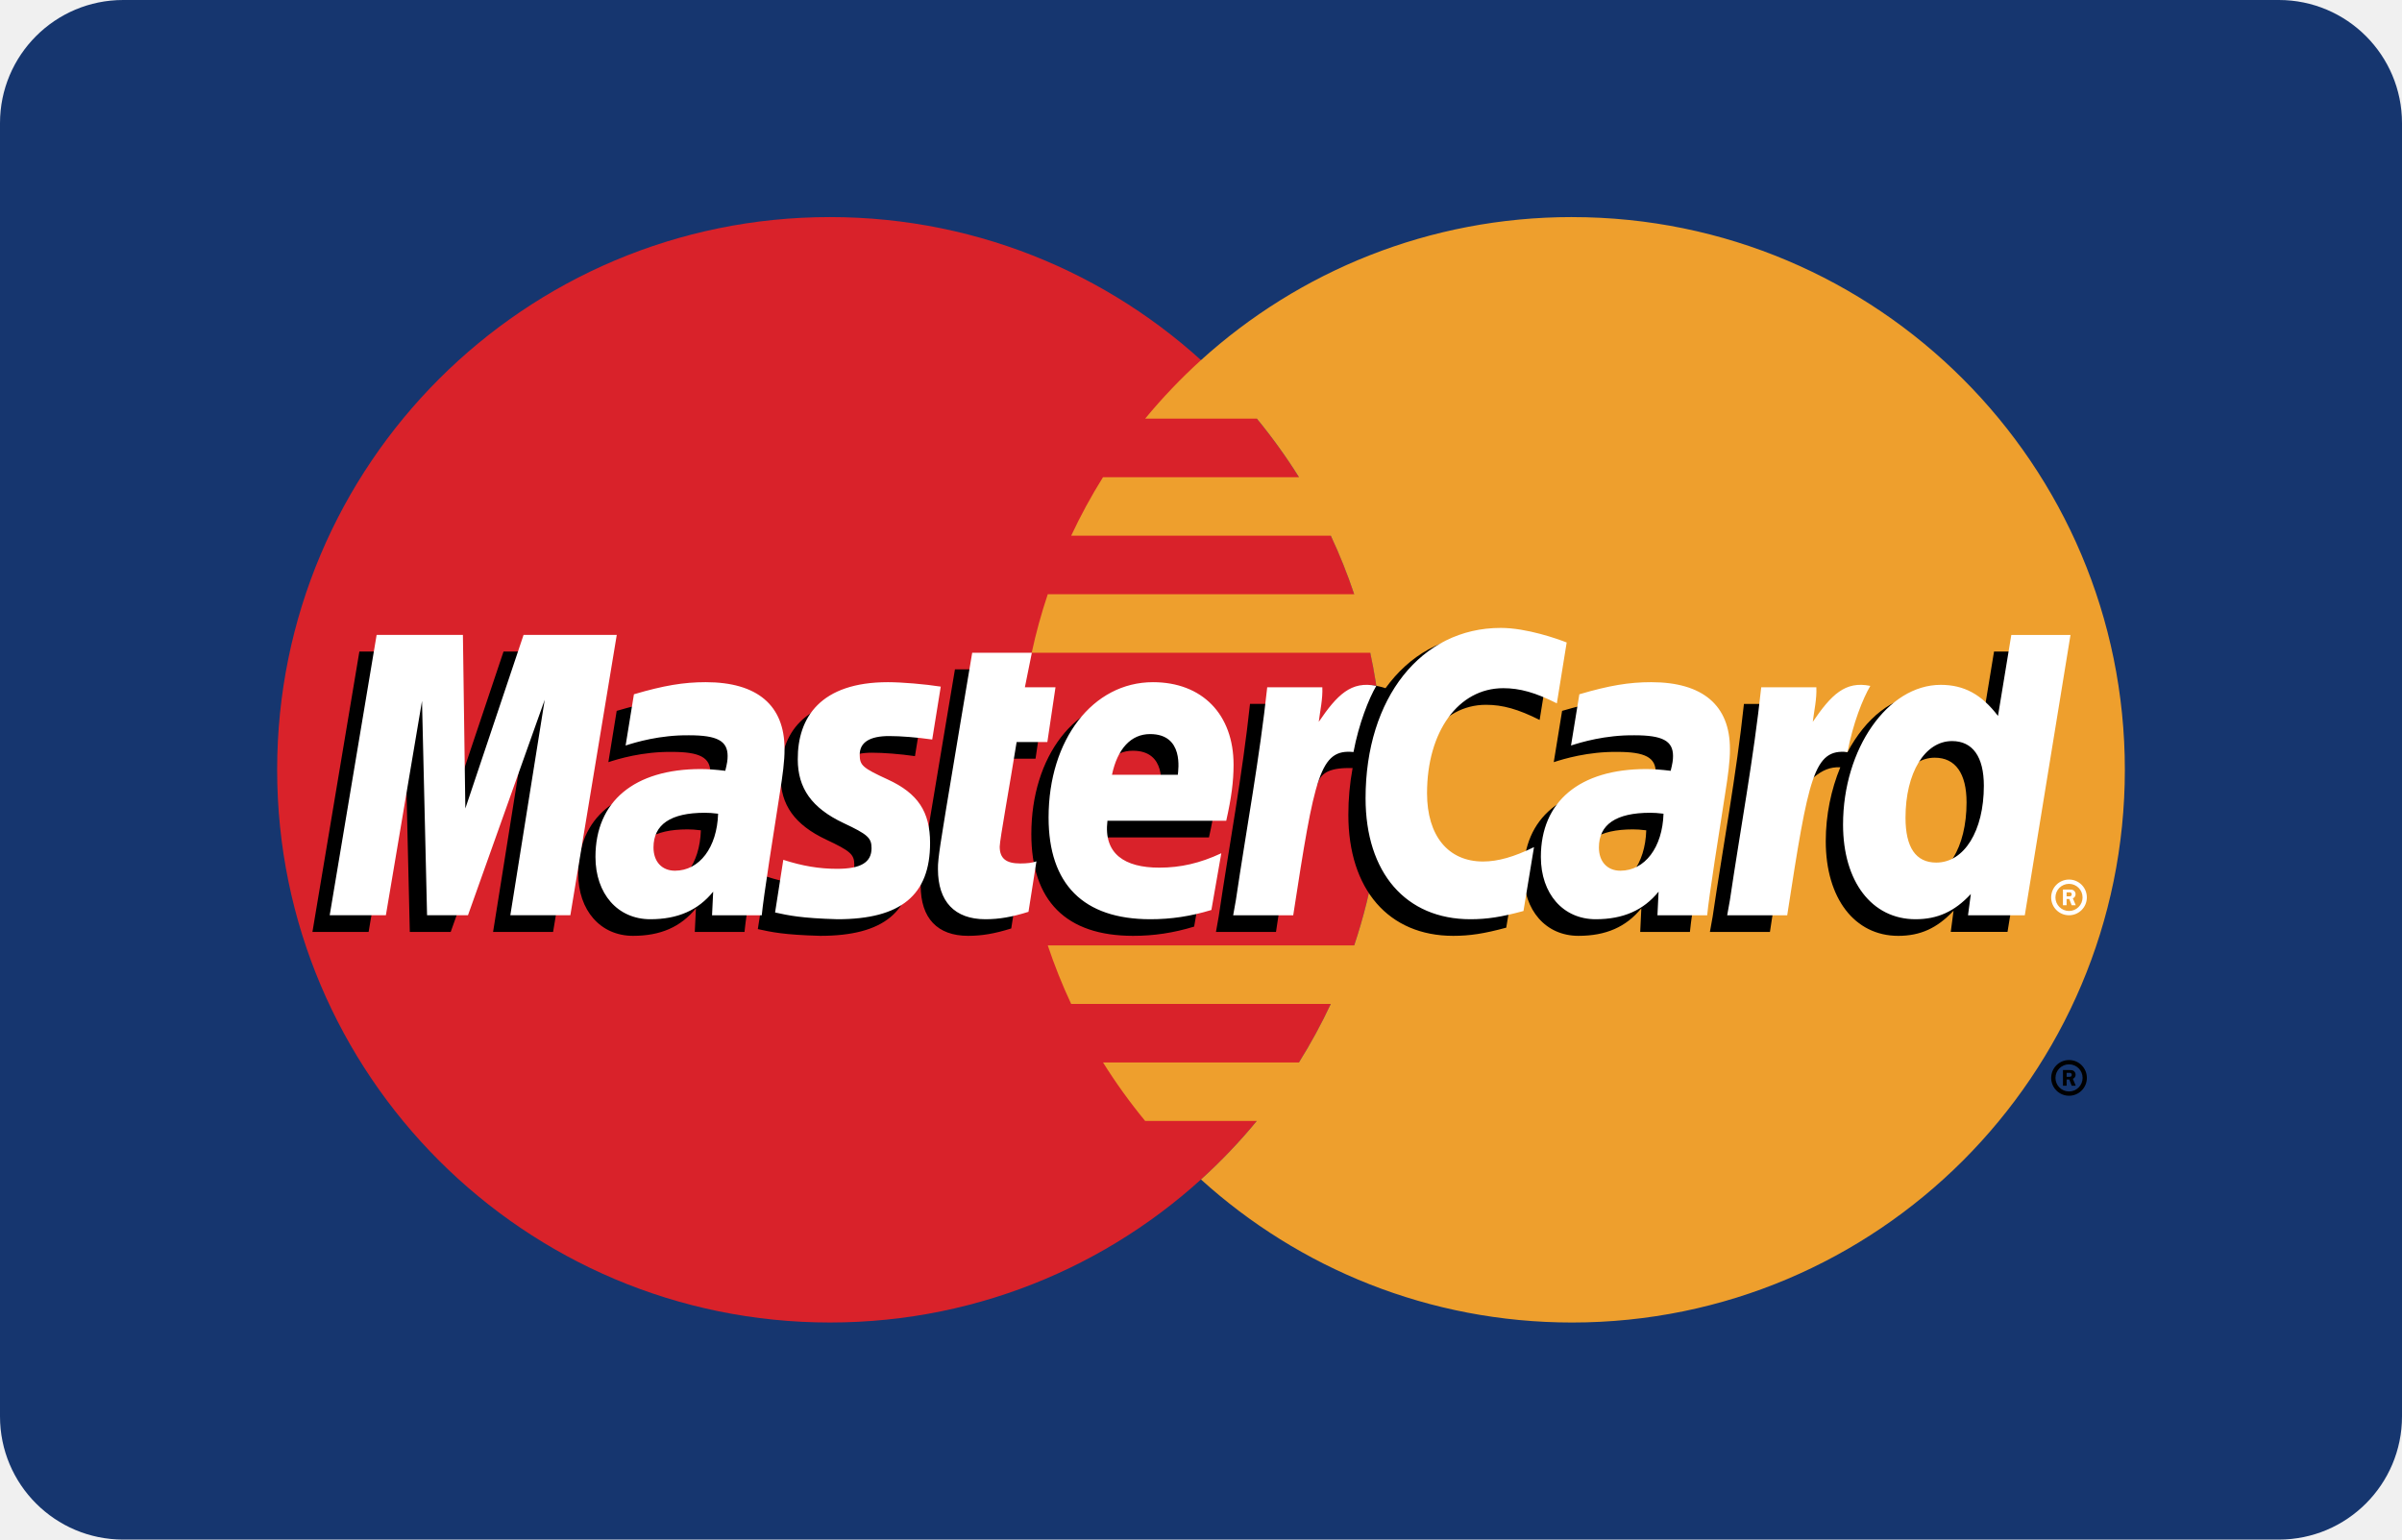
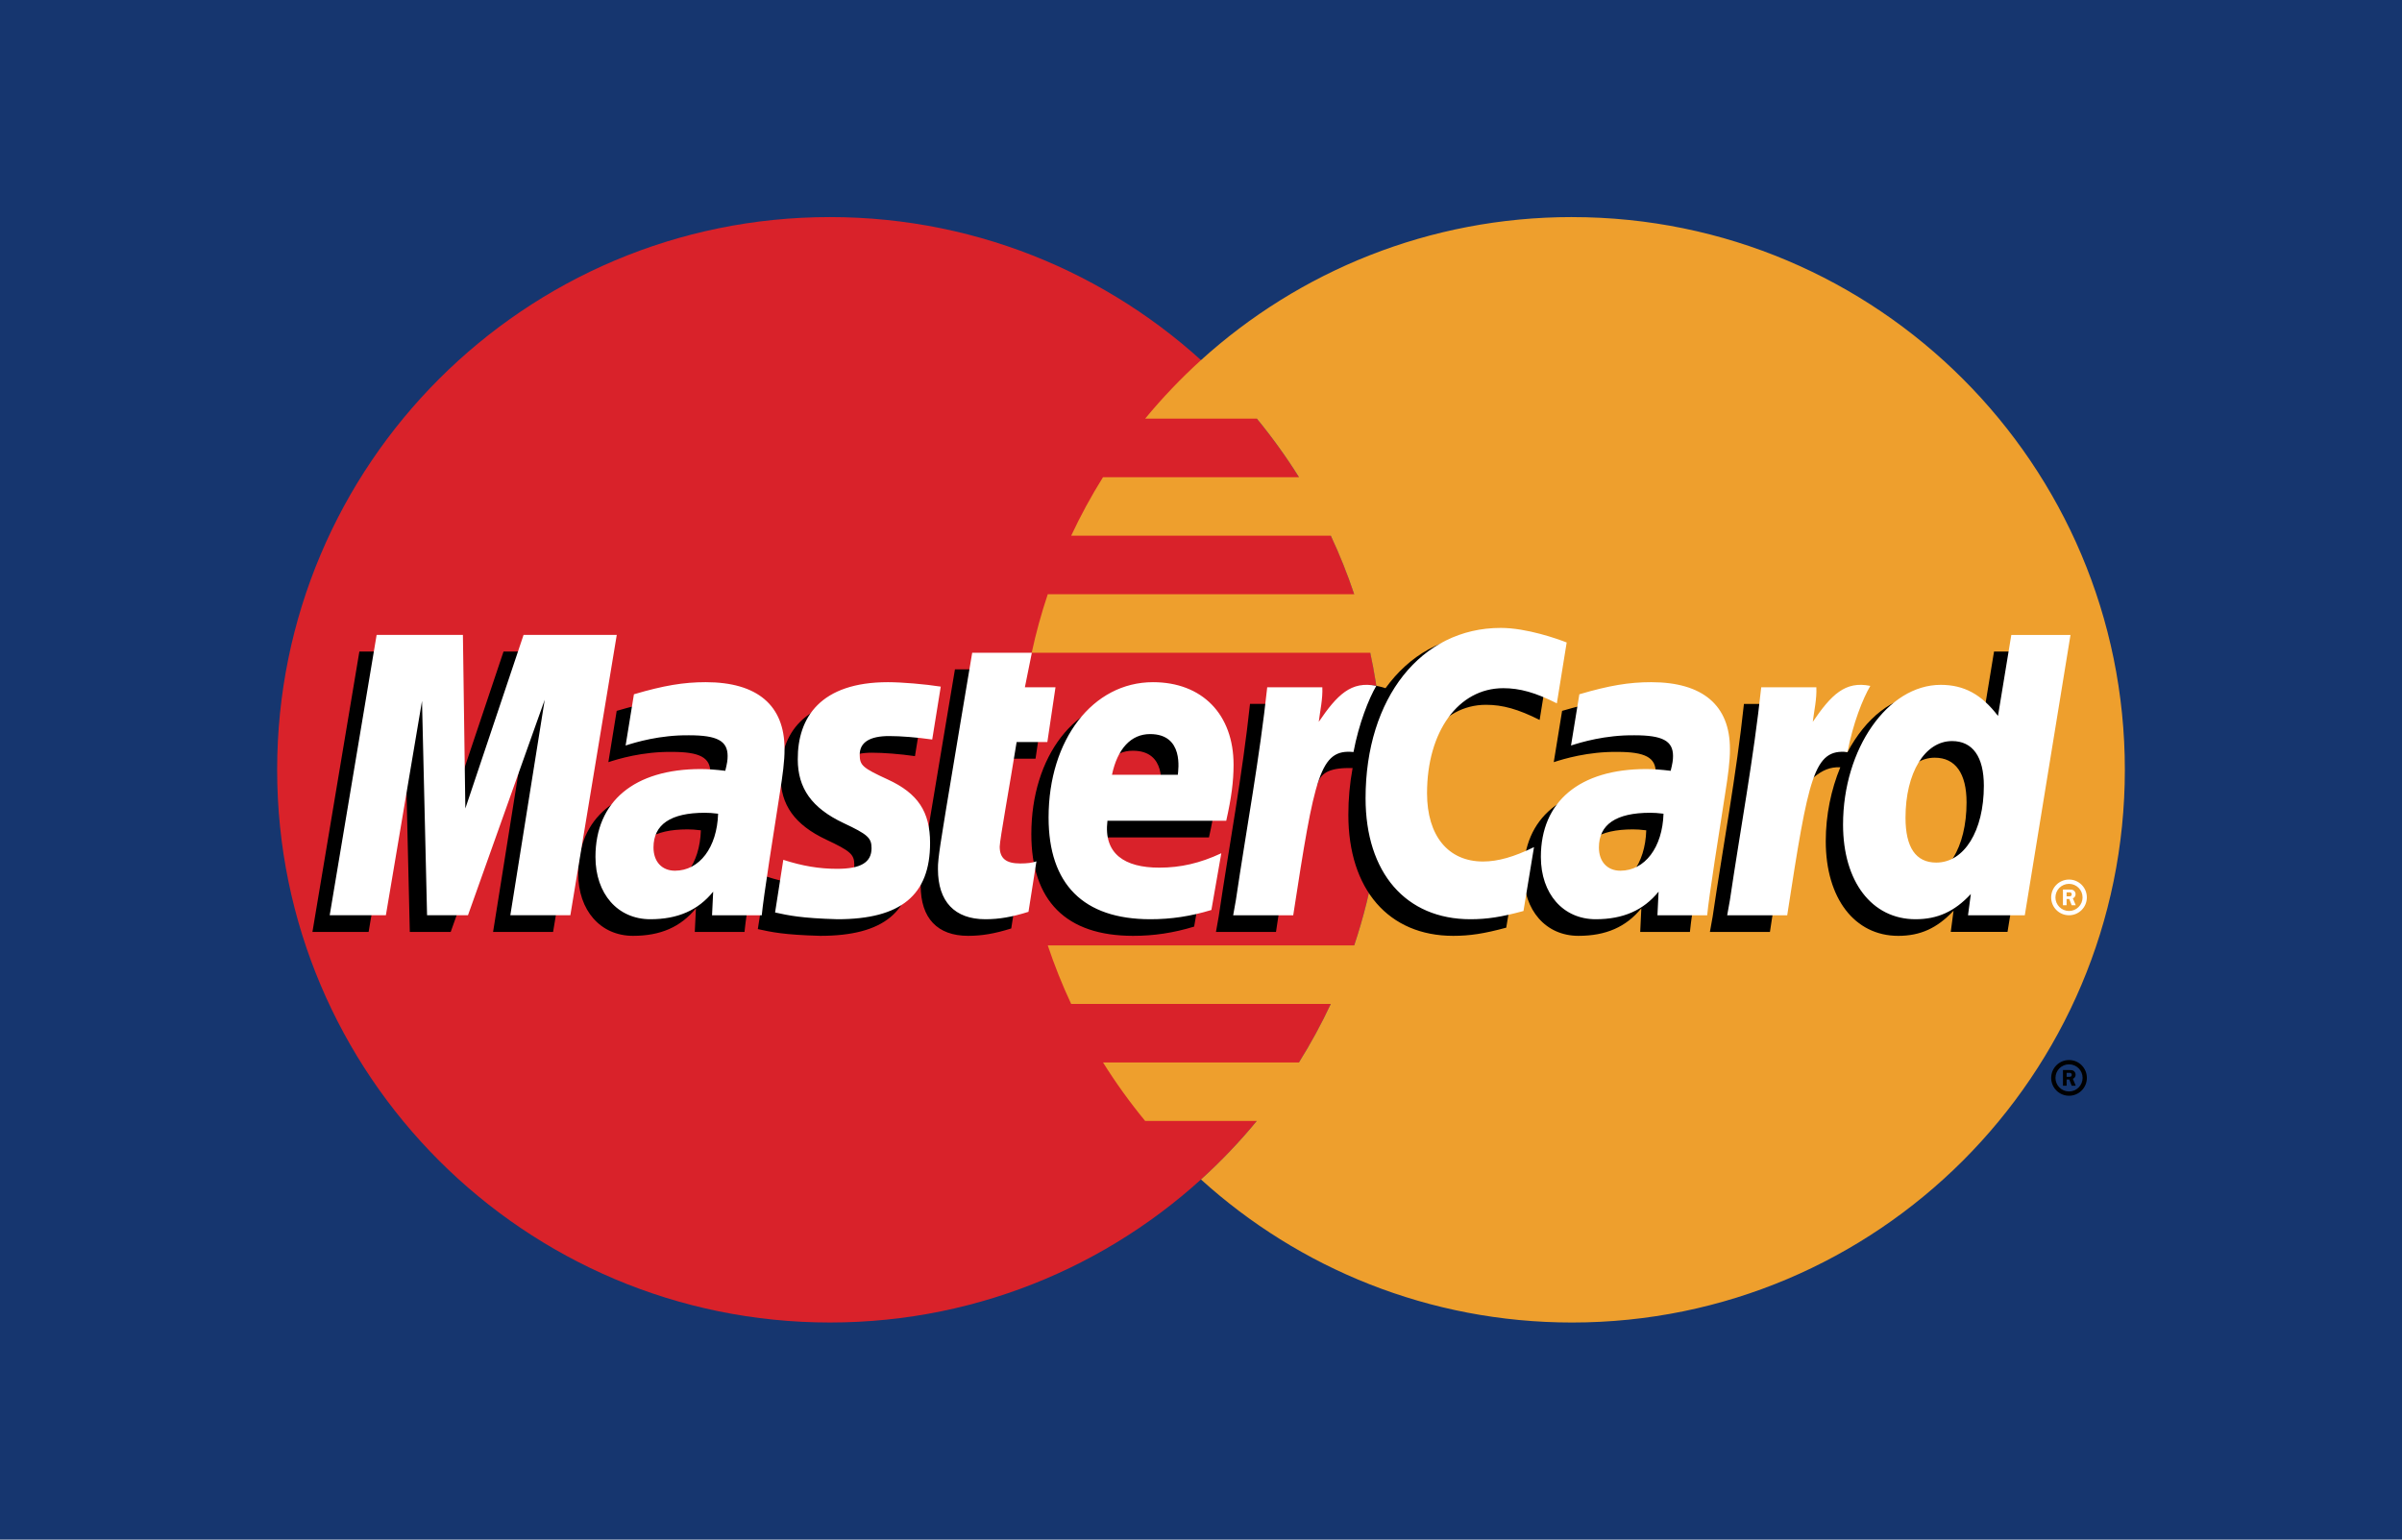
<svg xmlns="http://www.w3.org/2000/svg" width="780" height="500" enable-background="new 0 0 780 500" version="1.1" viewBox="0 0 780 500" xml:space="preserve">
-   <path d="M40,0h700c22.092,0,40,17.909,40,40v420c0,22.092-17.908,40-40,40H40c-22.091,0-40-17.908-40-40V40   C0,17.909,17.909,0,40,0z" fill="#16366F" />
+   <rect width="780" height="500" fill="#16366F" />
  <path d="m449.01 250c0 99.143-80.37 179.5-179.51 179.5s-179.5-80.361-179.5-179.5c0-99.133 80.362-179.5 179.5-179.5 99.137 0 179.51 80.37 179.51 179.5" fill="#D9222A" />
  <path d="m510.49 70.496c-46.38 0-88.643 17.596-120.5 46.466-6.49 5.889-12.548 12.237-18.125 18.996h36.266c4.966 6.037 9.536 12.388 13.685 19.013h-63.635c-3.827 6.121-7.28 12.469-10.341 19.008h84.312c2.893 6.185 5.431 12.53 7.6 19.004h-99.512c-2.091 6.235-3.832 12.581-5.217 19.009h109.94c2.689 12.49 4.044 25.231 4.041 38.008 0 19.934-3.254 39.113-9.254 57.02h-99.512c2.164 6.479 4.7 12.825 7.595 19.01h84.317c-3.064 6.54-6.52 12.889-10.347 19.013h-63.625c4.154 6.629 8.73 12.979 13.685 18.996h36.258c-5.57 6.772-11.63 13.126-18.13 19.012 31.86 28.867 74.118 46.454 120.5 46.454 99.138-1e-3 179.51-80.362 179.51-179.5 0-99.13-80.37-179.5-179.51-179.5" fill="#EE9F2D" />
  <path d="m666.08 350.06c0-3.201 2.592-5.801 5.796-5.801s5.796 2.6 5.796 5.801c0 3.199-2.592 5.799-5.796 5.799-3.202-1e-3 -5.797-2.598-5.796-5.799zm5.796 4.408c2.435-1e-3 4.407-1.975 4.408-4.408 0-2.433-1.972-4.404-4.404-4.404h-4e-3c-2.429-4e-3 -4.4 1.963-4.404 4.392v0.013c-3e-3 2.432 1.967 4.406 4.399 4.408 1e-3 -1e-3 3e-3 -1e-3 5e-3 -1e-3zm-0.783-1.86h-1.188v-5.094h2.149c0.45 0 0.908 0 1.305 0.254 0.413 0.278 0.646 0.77 0.646 1.278 0 0.57-0.337 1.104-0.883 1.312l0.937 2.25h-1.315l-0.78-2.016h-0.87v2.016h-1e-3zm0-2.89h0.658c0.246 0 0.504 0.02 0.725-0.1 0.196-0.125 0.296-0.359 0.296-0.584 0-0.195-0.12-0.42-0.288-0.516-0.207-0.131-0.536-0.101-0.758-0.101h-0.633v1.301zm-443.5-80.063c-2.045-0.237-2.945-0.301-4.35-0.301-11.045 0-16.637 3.789-16.637 11.268 0 4.611 2.73 7.546 6.987 7.546 7.938 0 13.659-7.56 14-18.513zm14.171 32.996h-16.146l0.371-7.676c-4.925 6.067-11.496 8.95-20.425 8.95-10.562 0-17.804-8.25-17.804-20.229 0-18.024 12.596-28.54 34.217-28.54 2.208 0 5.041 0.2 7.941 0.569 0.605-2.441 0.763-3.486 0.763-4.8 0-4.908-3.396-6.738-12.5-6.738-9.533-0.108-17.396 2.271-20.625 3.334 0.204-1.23 2.7-16.658 2.7-16.658 9.712-2.846 16.117-3.917 23.325-3.917 16.733 0 25.596 7.512 25.58 21.712 0.032 3.805-0.597 8.5-1.58 14.671-1.692 10.731-5.32 33.718-5.817 39.322zm-62.158 0h-19.488l11.163-69.997-24.925 69.997h-13.28l-1.64-69.597-11.734 69.597h-18.242l15.238-91.054h28.02l1.7 50.966 17.092-50.966h31.167l-15.071 91.054m354.98-32.996c-2.037-0.237-2.942-0.301-4.342-0.301-11.041 0-16.634 3.789-16.634 11.268 0 4.611 2.726 7.546 6.983 7.546 7.939 0 13.664-7.56 13.993-18.513zm14.183 32.996h-16.145l0.365-7.676c-4.925 6.067-11.5 8.95-20.42 8.95-10.566 0-17.8-8.25-17.8-20.229 0-18.024 12.587-28.54 34.212-28.54 2.208 0 5.037 0.2 7.934 0.569 0.604-2.441 0.763-3.486 0.763-4.8 0-4.908-3.392-6.738-12.496-6.738-9.533-0.108-17.388 2.271-20.63 3.334 0.205-1.23 2.709-16.658 2.709-16.658 9.713-2.846 16.113-3.917 23.312-3.917 16.741 0 25.604 7.512 25.588 21.712 0.032 3.805-0.597 8.5-1.58 14.671-1.682 10.731-5.32 33.718-5.812 39.322zm-220.39-1.125c-5.334 1.68-9.492 2.399-14 2.399-9.963 0-15.4-5.725-15.4-16.267-0.142-3.27 1.433-11.879 2.67-19.737 1.125-6.917 8.45-50.53 8.45-50.53h19.371l-2.262 11.209h11.7l-2.643 17.796h-11.742c-2.25 14.083-5.454 31.625-5.491 33.95 0 3.817 2.037 5.483 6.67 5.483 2.221 0 3.941-0.226 5.255-0.7l-2.578 16.397m59.391-0.6c-6.654 2.033-13.075 3.017-19.879 3-21.683-0.021-32.987-11.346-32.987-33.032 0-25.313 14.38-43.947 33.9-43.947 15.97 0 26.17 10.433 26.17 26.796 0 5.429-0.7 10.729-2.387 18.212h-38.575c-1.304 10.742 5.57 15.217 16.837 15.217 6.935 0 13.188-1.43 20.142-4.663l-3.221 18.417zm-10.887-43.9c0.107-1.543 2.054-13.217-9.013-13.217-6.171 0-10.583 4.704-12.38 13.217h21.393zm-123.42-5.017c0 9.367 4.541 15.825 14.841 20.676 7.892 3.709 9.113 4.809 9.113 8.17 0 4.617-3.48 6.7-11.192 6.7-5.812 0-11.22-0.907-17.458-2.92 0 0-2.563 16.32-2.68 17.101 4.43 0.966 8.38 1.861 20.28 2.19 20.562 0 30.058-7.829 30.058-24.75 0-10.175-3.975-16.146-13.737-20.633-8.171-3.75-9.109-4.588-9.109-8.046 0-4.004 3.238-6.046 9.538-6.046 3.825 0 9.05 0.408 14 1.113l2.775-17.175c-5.046-0.8-12.696-1.442-17.15-1.442-21.8 0-29.346 11.387-29.279 25.062m229.09-23.116c5.413 0 10.459 1.42 17.413 4.92l3.187-19.762c-2.854-1.12-12.904-7.7-21.416-7.7-13.042 0-24.066 6.47-31.82 17.15-11.31-3.746-15.959 3.825-21.659 11.367l-5.062 1.179c0.383-2.483 0.73-4.95 0.613-7.446h-17.896c-2.445 22.917-6.779 46.13-10.171 69.075l-0.884 4.976h19.496c3.254-21.143 5.038-34.681 6.121-43.842l7.342-4.084c1.096-4.08 4.529-5.458 11.416-5.292-0.926 5.008-1.389 10.09-1.383 15.184 0 24.225 13.071 39.308 34.05 39.308 5.404 0 10.042-0.712 17.221-2.657l3.431-20.76c-6.46 3.18-11.761 4.676-16.561 4.676-11.328 0-18.183-8.362-18.183-22.184-1e-3 -20.05 10.195-34.108 24.745-34.108" />
  <path d="m185.21 297.24h-19.491l11.17-69.988-24.925 69.988h-13.282l-1.642-69.588-11.733 69.588h-18.243l15.238-91.042h28.02l0.788 56.362 18.904-56.362h30.267l-15.071 91.042" fill="#fff" />
  <path d="m647.52 211.6l-4.319 26.308c-5.33-7.012-11.054-12.087-18.612-12.087-9.834 0-18.784 7.454-24.642 18.425-8.158-1.692-16.597-4.563-16.597-4.563l-4e-3 0.067c0.658-6.133 0.92-9.875 0.862-11.146h-17.9c-2.437 22.917-6.77 46.13-10.157 69.075l-0.893 4.976h19.492c2.633-17.097 4.65-31.293 6.133-42.551 6.659-6.017 9.992-11.267 16.721-10.917-2.979 7.206-4.725 15.504-4.725 24.017 0 18.513 9.367 30.725 23.534 30.725 7.141 0 12.62-2.462 17.966-8.17l-0.912 6.884h18.433l14.842-91.043h-19.222zm-24.37 73.942c-6.634 0-9.983-4.909-9.983-14.597 0-14.553 6.271-24.875 15.112-24.875 6.695 0 10.32 5.104 10.32 14.508 1e-3 14.681-6.369 24.964-15.449 24.964z" />
  <path d="m233.19 264.26c-2.042-0.236-2.946-0.3-4.346-0.3-11.046 0-16.634 3.788-16.634 11.267 0 4.604 2.73 7.547 6.98 7.547 7.945-1e-3 13.666-7.559 14-18.514zm14.179 32.984h-16.146l0.367-7.663c-4.921 6.054-11.5 8.95-20.421 8.95-10.567 0-17.804-8.25-17.804-20.229 0-18.032 12.591-28.542 34.216-28.542 2.209 0 5.042 0.2 7.938 0.571 0.604-2.442 0.762-3.487 0.762-4.808 0-4.908-3.391-6.73-12.496-6.73-9.537-0.108-17.395 2.272-20.629 3.322 0.204-1.226 2.7-16.638 2.7-16.638 9.709-2.858 16.121-3.93 23.321-3.93 16.738 0 25.604 7.518 25.588 21.705 0.029 3.82-0.605 8.512-1.584 14.675-1.687 10.725-5.32 33.725-5.812 39.317zm261.38-88.592l-3.192 19.767c-6.95-3.496-12-4.921-17.407-4.921-14.551 0-24.75 14.058-24.75 34.107 0 13.821 6.857 22.181 18.183 22.181 4.8 0 10.096-1.492 16.554-4.677l-3.42 20.75c-7.184 1.959-11.816 2.672-17.226 2.672-20.976 0-34.05-15.084-34.05-39.309 0-32.55 18.059-55.3 43.888-55.3 8.507 1e-3 18.562 3.609 21.42 4.73m31.442 55.608c-2.041-0.236-2.941-0.3-4.346-0.3-11.042 0-16.634 3.788-16.634 11.267 0 4.604 2.729 7.547 6.984 7.547 7.937-1e-3 13.662-7.559 13.996-18.514zm14.179 32.984h-16.15l0.37-7.663c-4.924 6.054-11.5 8.95-20.42 8.95-10.563 0-17.804-8.25-17.804-20.229 0-18.032 12.595-28.542 34.212-28.542 2.213 0 5.042 0.2 7.941 0.571 0.601-2.442 0.763-3.487 0.763-4.808 0-4.908-3.392-6.73-12.496-6.73-9.533-0.108-17.396 2.272-20.629 3.322 0.204-1.226 2.704-16.638 2.704-16.638 9.709-2.858 16.116-3.93 23.316-3.93 16.742 0 25.604 7.518 25.583 21.705 0.034 3.82-0.595 8.512-1.579 14.675-1.682 10.725-5.324 33.725-5.811 39.317zm-220.39-1.122c-5.338 1.68-9.496 2.409-14 2.409-9.963 0-15.4-5.726-15.4-16.266-0.138-3.281 1.437-11.881 2.675-19.738 1.12-6.926 8.446-50.533 8.446-50.533h19.367l-2.259 11.212h9.942l-2.646 17.788h-9.975c-2.25 14.091-5.463 31.619-5.496 33.949 0 3.83 2.042 5.483 6.671 5.483 2.22 0 3.938-0.217 5.254-0.692l-2.579 16.388m59.392-0.591c-6.65 2.033-13.08 3.013-19.88 3-21.684-0.021-32.987-11.346-32.987-33.033 0-25.321 14.38-43.95 33.9-43.95 15.97 0 26.17 10.429 26.17 26.8 0 5.433-0.7 10.733-2.382 18.212h-38.575c-1.306 10.741 5.569 15.221 16.837 15.221 6.93 0 13.188-1.434 20.137-4.676l-3.22 18.426zm-10.892-43.912c0.117-1.538 2.059-13.217-9.013-13.217-6.166 0-10.579 4.717-12.375 13.217h21.388zm-123.42-5.004c0 9.365 4.542 15.816 14.842 20.675 7.891 3.708 9.112 4.812 9.112 8.17 0 4.617-3.483 6.7-11.187 6.7-5.817 0-11.225-0.908-17.467-2.92 0 0-2.554 16.32-2.67 17.1 4.42 0.967 8.374 1.85 20.274 2.191 20.567 0 30.059-7.829 30.059-24.746 0-10.18-3.971-16.15-13.738-20.637-8.167-3.758-9.112-4.583-9.112-8.046 0-4 3.245-6.058 9.541-6.058 3.821 0 9.046 0.42 14.004 1.125l2.771-17.18c-5.041-0.8-12.691-1.441-17.146-1.441-21.804 0-29.345 11.379-29.283 25.067m398.45 50.629h-18.437l0.917-6.893c-5.347 5.717-10.825 8.18-17.967 8.18-14.168 0-23.53-12.213-23.53-30.725 0-24.63 14.521-45.393 31.709-45.393 7.558 0 13.28 3.088 18.604 10.096l4.325-26.308h19.221l-14.842 91.043zm-28.745-17.109c9.075 0 15.45-10.283 15.45-24.953 0-9.405-3.63-14.509-10.325-14.509-8.838 0-15.116 10.317-15.116 24.875-1e-3 9.686 3.357 14.587 9.991 14.587zm-56.843-56.929c-2.439 22.917-6.773 46.13-10.162 69.063l-0.891 4.975h19.491c6.971-45.275 8.658-54.117 19.588-53.009 1.742-9.266 4.982-17.383 7.399-21.479-8.163-1.7-12.721 2.913-18.688 11.675 0.471-3.787 1.334-7.466 1.163-11.225h-17.9m-160.42 0c-2.446 22.917-6.78 46.13-10.167 69.063l-0.887 4.975h19.5c6.962-45.275 8.646-54.117 19.569-53.009 1.75-9.266 4.992-17.383 7.4-21.479-8.154-1.7-12.716 2.913-18.678 11.675 0.47-3.787 1.325-7.466 1.162-11.225h-17.899m254.57 68.242c0-3.214 2.596-5.8 5.796-5.8 3.197-3e-3 5.792 2.587 5.795 5.785v0.015c-1e-3 3.2-2.595 5.794-5.795 5.796-3.2-2e-3 -5.794-2.596-5.796-5.796zm5.796 4.404c2.432 1e-3 4.403-1.97 4.403-4.401v-2e-3c3e-3 -2.433-1.968-4.406-4.399-4.408h-4e-3c-2.435 1e-3 -4.408 1.974-4.409 4.408 3e-3 2.432 1.976 4.403 4.409 4.403zm-0.784-1.87h-1.188v-5.084h2.154c0.446 0 0.908 8e-3 1.296 0.254 0.416 0.283 0.654 0.767 0.654 1.274 0 0.575-0.338 1.113-0.888 1.317l0.941 2.236h-1.319l-0.78-2.008h-0.87v2.008 3e-3zm0-2.88h0.654c0.245 0 0.513 0.018 0.729-0.1 0.195-0.125 0.295-0.361 0.295-0.587-9e-3 -0.21-0.115-0.404-0.287-0.524-0.204-0.117-0.542-0.085-0.763-0.085h-0.629v1.296h1e-3z" fill="#fff" />
</svg>
